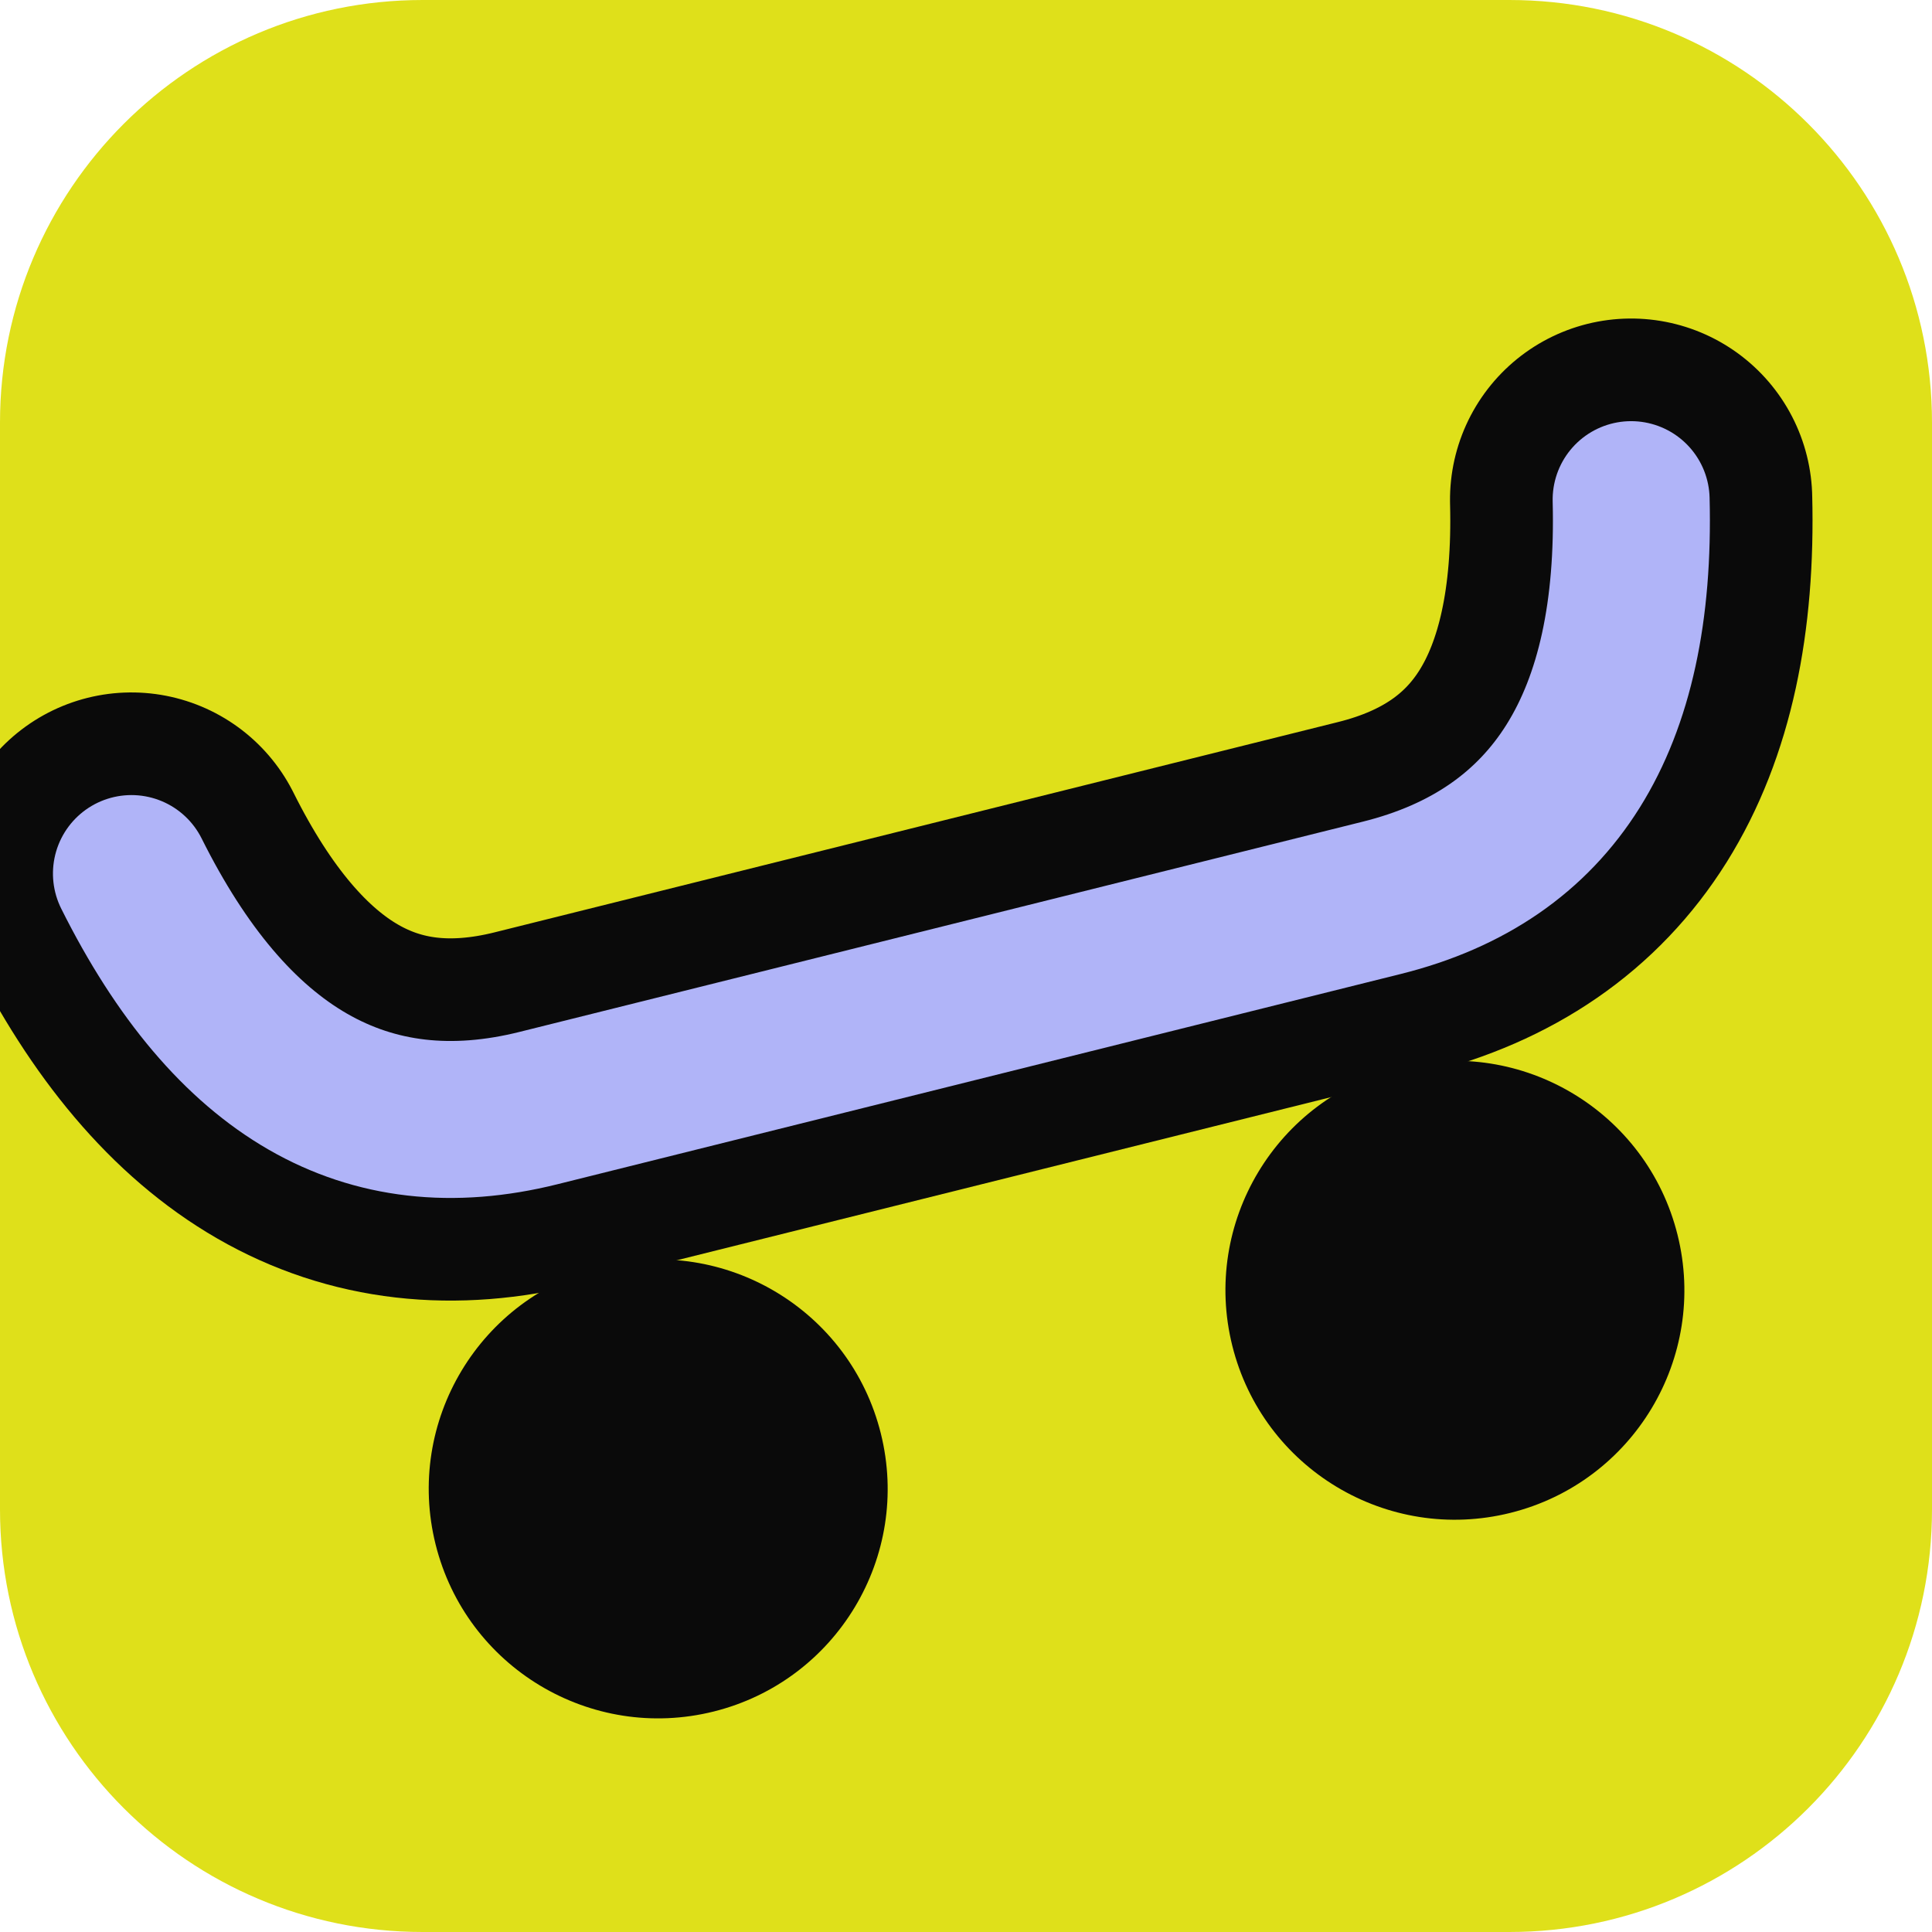
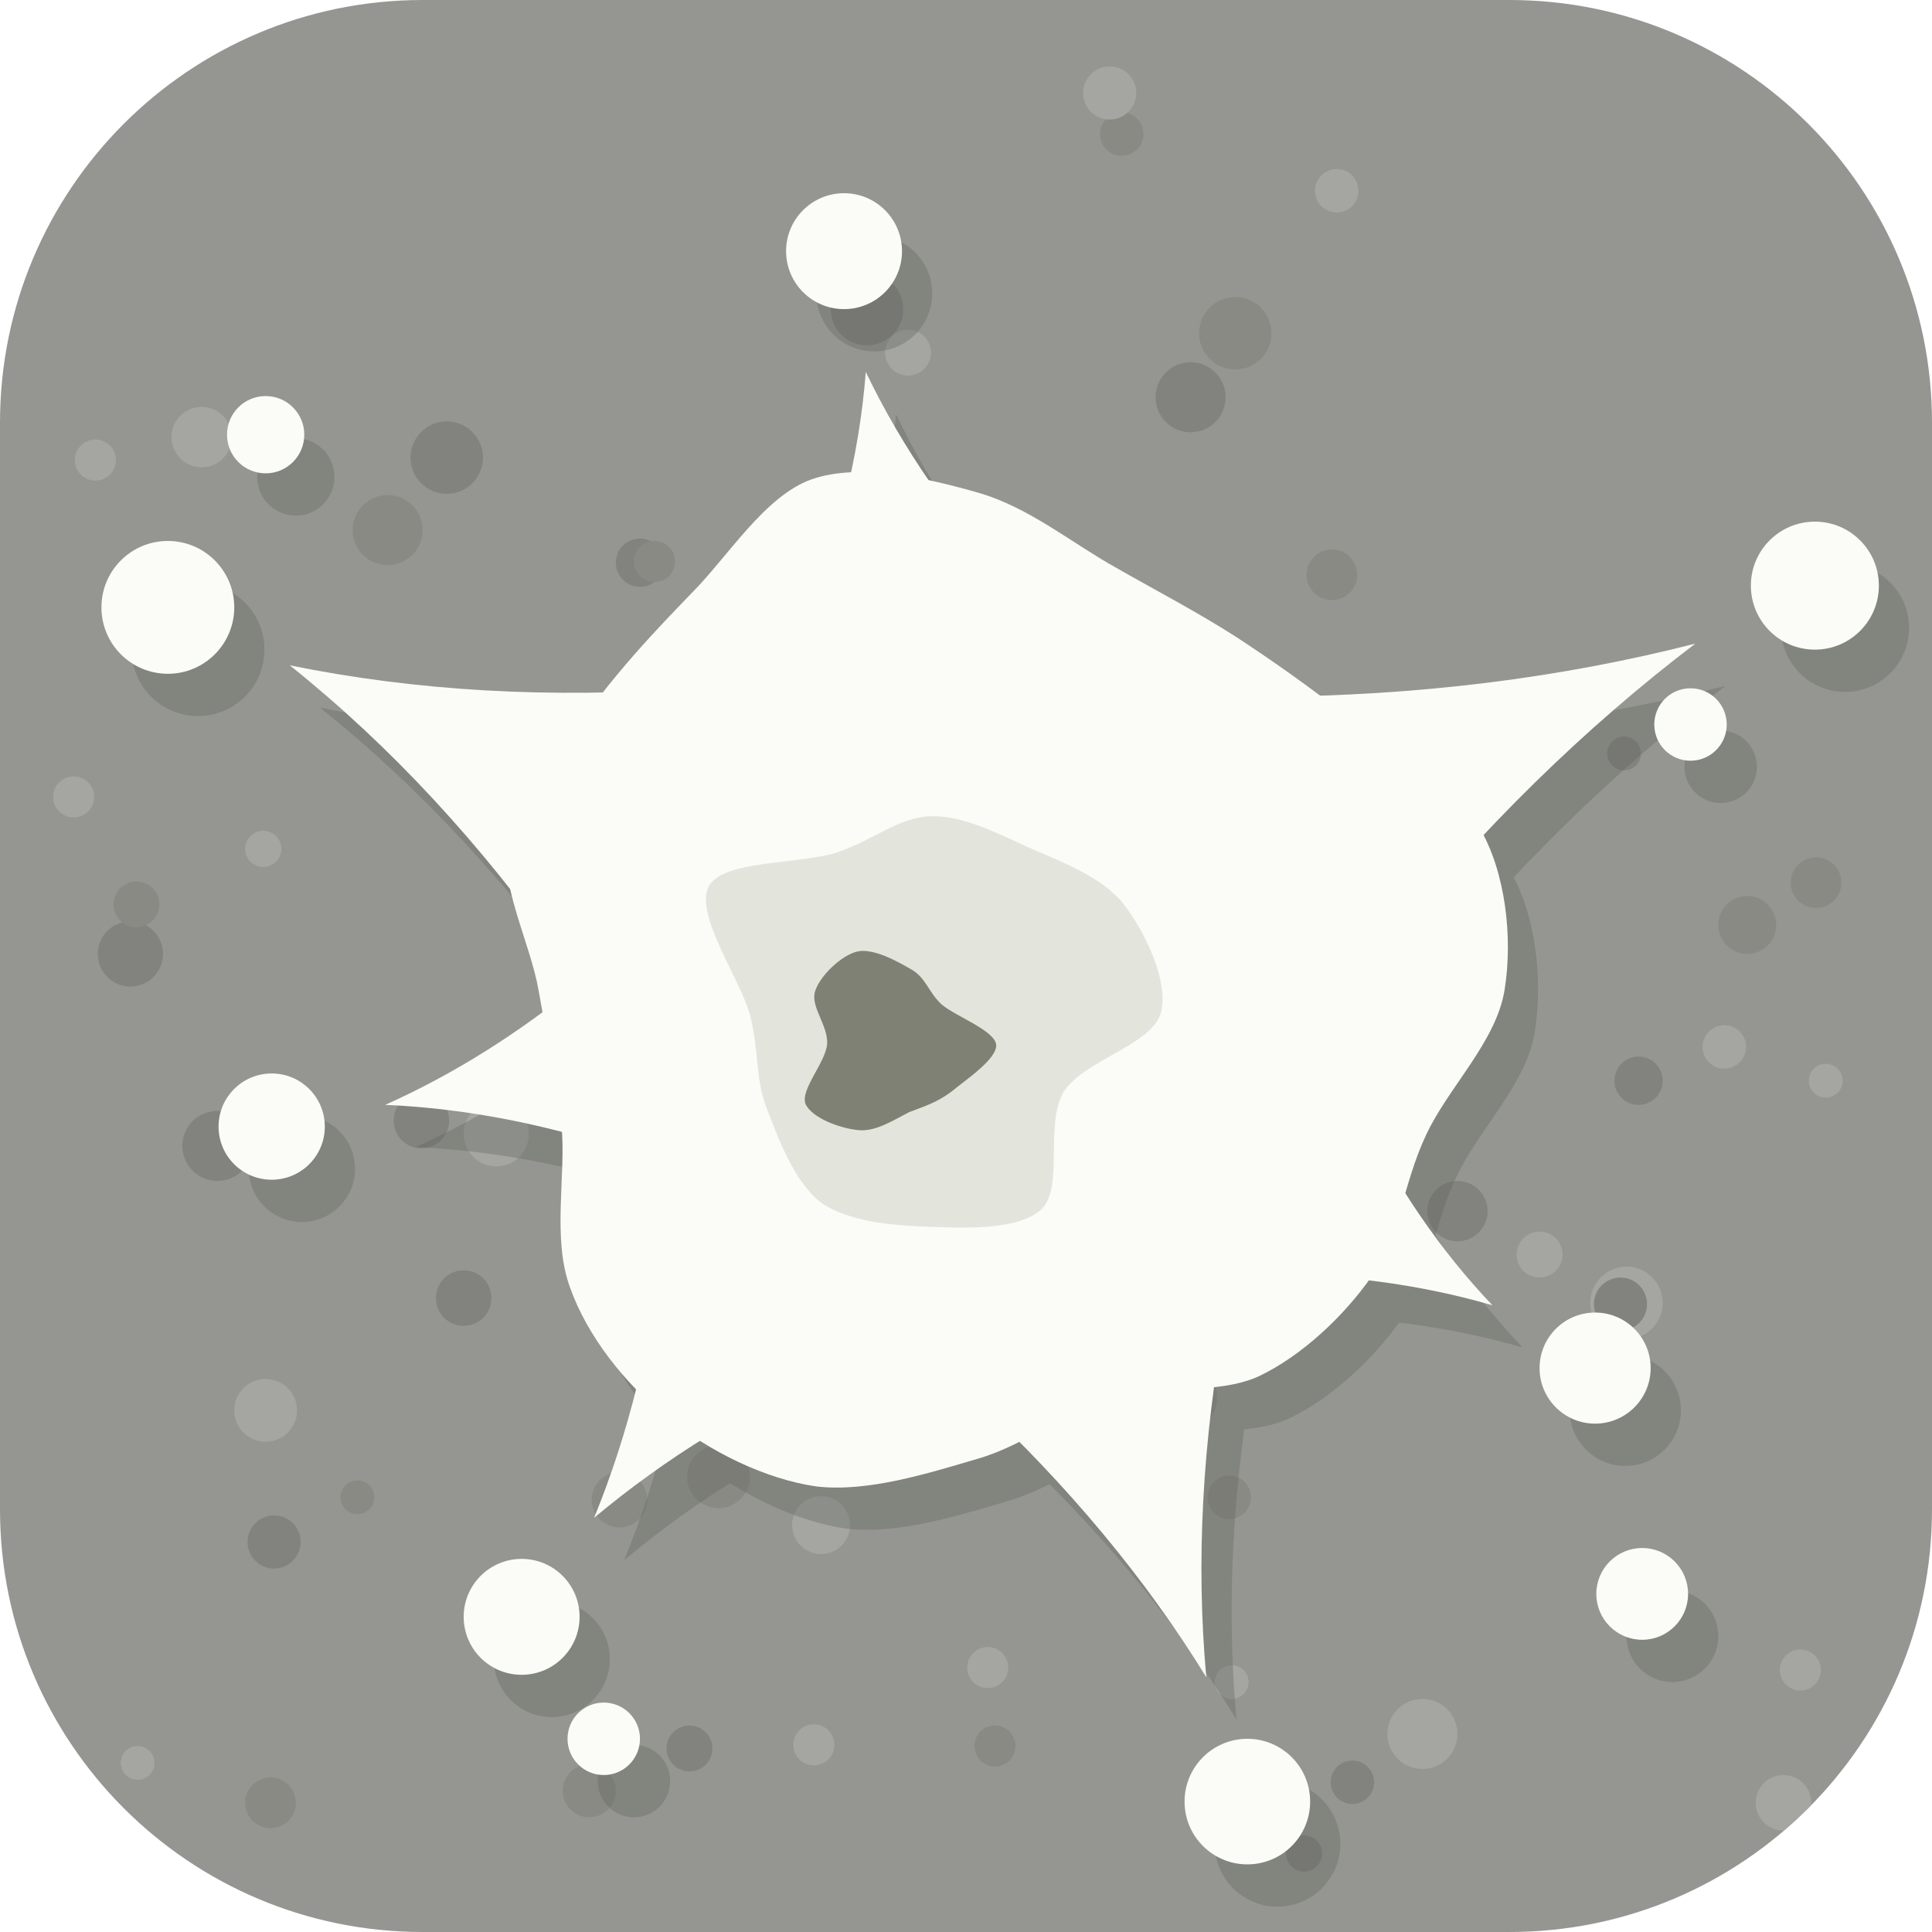
<svg xmlns="http://www.w3.org/2000/svg" viewBox="0 0 16 16">
-   <rect width="16" height="16" rx="3.5" fill="#dfe01a" />
-   <g transform="rotate(-14 8 8.5)">
-     <path d="M1.6 5.6Q2.2 8.3 4.4 8.3H11.6Q13.8 8.3 14.4 5.6" fill="none" stroke="#0a0a0a" stroke-width="3" stroke-linecap="round" stroke-linejoin="round" />
-     <path d="M1.6 5.6Q2.2 8.3 4.4 8.3H11.6Q13.8 8.3 14.4 5.6" fill="none" stroke="#b0b4f8" stroke-width="1.3" stroke-linecap="round" />
-     <circle cx="4.6" cy="11.6" r="1.9" fill="#0a0a0a" />
-     <circle cx="11.4" cy="11.6" r="1.9" fill="#0a0a0a" />
+   <defs>
+     <clipPath id="c">
+       <rect width="16" height="16" rx="3.5" />
+     </clipPath>
+   </defs>
+   <g clip-path="url(#c)">
+     <rect width="16" height="16" fill="#959691" />
+     <g opacity="0.8">
+       <circle cx="9.82" cy="11.58" r="0.26" fill="#86877f" />
+       <circle cx="10.25" cy="8.44" r="0.27" fill="#7d7e7b" />
+       <circle cx="10.20" cy="13.93" r="0.14" fill="#a9aaa6" />
+       <circle cx="13.45" cy="6.24" r="0.14" fill="#7d7e7b" />
+       <circle cx="0.79" cy="3.81" r="0.17" fill="#a9aaa6" />
+       <circle cx="2.96" cy="12.40" r="0.14" fill="#86877f" />
+       <circle cx="7.18" cy="2.56" r="0.30" fill="#7d7e7b" />
+       <circle cx="3.70" cy="3.79" r="0.30" fill="#7d7e7b" />
+       <circle cx="4.88" cy="14.83" r="0.22" fill="#86877f" />
+       <circle cx="9.86" cy="3.29" r="0.29" fill="#7d7e7b" />
+       <circle cx="14.91" cy="13.83" r="0.17" fill="#a9aaa6" />
+       <circle cx="6.74" cy="14.45" r="0.17" fill="#a9aaa6" />
+       <circle cx="5.06" cy="9.53" r="0.12" fill="#86877f" />
+       <circle cx="11.07" cy="1.58" r="0.18" fill="#a9aaa6" />
+       <circle cx="7.72" cy="5.27" r="0.21" fill="#86877f" />
+       <circle cx="3.21" cy="4.39" r="0.29" fill="#86877f" />
+       <circle cx="5.89" cy="6.58" r="0.22" fill="#a9aaa6" />
+       <circle cx="6.02" cy="9.16" r="0.12" fill="#7d7e7b" />
+       <circle cx="11.07" cy="9.83" r="0.29" fill="#7d7e7b" />
+       <circle cx="11.78" cy="14.36" r="0.29" fill="#a9aaa6" />
+       <circle cx="8.18" cy="13.81" r="0.17" fill="#a9aaa6" />
+       <circle cx="2.20" cy="11.68" r="0.26" fill="#a9aaa6" />
+       <circle cx="1.14" cy="14.60" r="0.14" fill="#a9aaa6" />
+       <circle cx="8.19" cy="5.97" r="0.15" fill="#a9aaa6" />
+       <circle cx="14.28" cy="8.67" r="0.18" fill="#a9aaa6" />
+       <circle cx="5.13" cy="12.42" r="0.23" fill="#86877f" />
+       <circle cx="10.80" cy="15.35" r="0.15" fill="#7d7e7b" />
+       <circle cx="1.80" cy="9.49" r="0.29" fill="#7d7e7b" />
+       <circle cx="4.11" cy="9.39" r="0.27" fill="#a9aaa6" />
+       <circle cx="10.23" cy="2.76" r="0.30" fill="#86877f" />
+       <circle cx="1.08" cy="7.90" r="0.27" fill="#7d7e7b" />
+       <circle cx="15.12" cy="8.95" r="0.14" fill="#a9aaa6" />
+       <circle cx="2.18" cy="7.03" r="0.15" fill="#a9aaa6" />
+       <circle cx="4.96" cy="7.31" r="0.30" fill="#7d7e7b" />
+       <circle cx="15.04" cy="7.31" r="0.21" fill="#86877f" />
+       <circle cx="5.30" cy="4.66" r="0.20" fill="#7d7e7b" />
+       <circle cx="2.27" cy="12.77" r="0.22" fill="#7d7e7b" />
+       <circle cx="9.88" cy="7.99" r="0.18" fill="#7d7e7b" />
+       <circle cx="7.88" cy="8.22" r="0.22" fill="#86877f" />
+       <circle cx="5.95" cy="12.23" r="0.26" fill="#86877f" />
+       <circle cx="9.29" cy="1.11" r="0.18" fill="#86877f" />
+       <circle cx="11.03" cy="4.76" r="0.21" fill="#86877f" />
+       <circle cx="11.20" cy="14.76" r="0.18" fill="#7d7e7b" />
+       <circle cx="9.19" cy="0.77" r="0.22" fill="#a9aaa6" />
+       <circle cx="5.42" cy="4.65" r="0.17" fill="#86877f" />
+       <circle cx="10.18" cy="12.40" r="0.18" fill="#86877f" />
+       <circle cx="5.71" cy="14.48" r="0.19" fill="#7d7e7b" />
+       <circle cx="13.47" cy="10.79" r="0.30" fill="#a9aaa6" />
+       <circle cx="8.27" cy="8.43" r="0.15" fill="#a9aaa6" />
+       <circle cx="14.47" cy="7.66" r="0.24" fill="#86877f" />
+       <circle cx="10.53" cy="6.77" r="0.23" fill="#86877f" />
+       <circle cx="8.24" cy="14.46" r="0.17" fill="#86877f" />
+       <circle cx="12.07" cy="10.03" r="0.25" fill="#7d7e7b" />
+       <circle cx="3.49" cy="9.28" r="0.23" fill="#7d7e7b" />
+       <circle cx="3.84" cy="10.75" r="0.23" fill="#7d7e7b" />
+       <circle cx="15.20" cy="15.10" r="0.15" fill="#7d7e7b" />
+       <circle cx="2.24" cy="14.93" r="0.21" fill="#86877f" />
+       <circle cx="1.13" cy="7.49" r="0.19" fill="#86877f" />
+       <circle cx="1.67" cy="3.62" r="0.25" fill="#a9aaa6" />
+       <circle cx="0.61" cy="6.60" r="0.17" fill="#a9aaa6" />
+       <circle cx="13.42" cy="10.80" r="0.22" fill="#7d7e7b" />
+       <circle cx="8.74" cy="5.06" r="0.17" fill="#86877f" />
+       <circle cx="5.62" cy="9.20" r="0.29" fill="#7d7e7b" />
+       <circle cx="6.80" cy="12.63" r="0.24" fill="#a9aaa6" />
+       <circle cx="7.52" cy="2.92" r="0.19" fill="#a9aaa6" />
+       <circle cx="14.77" cy="14.93" r="0.23" fill="#a9aaa6" />
+       <circle cx="12.75" cy="10.39" r="0.19" fill="#a9aaa6" />
+       <circle cx="8.97" cy="9.70" r="0.15" fill="#86877f" />
+       <circle cx="13.57" cy="8.95" r="0.20" fill="#7d7e7b" />
+       <circle cx="7.90" cy="7.70" r="0.25" fill="#a9aaa6" />
+     </g>
+     <g fill="#5f605c" opacity="0.35" transform="translate(0.25 0.35)">
+       <path d="M12.46 8.20C12.39 8.63 11.99 9.01 11.81 9.40C11.62 9.80 11.59 10.24 11.36 10.57C11.13 10.90 10.78 11.23 10.42 11.40C10.06 11.56 9.58 11.46 9.20 11.57C8.81 11.69 8.51 11.96 8.10 12.08C7.69 12.20 7.19 12.36 6.76 12.31C6.34 12.25 5.87 12.02 5.53 11.74C5.18 11.47 4.86 11.06 4.72 10.66C4.57 10.25 4.69 9.73 4.65 9.32C4.60 8.91 4.53 8.60 4.46 8.20C4.39 7.80 4.13 7.32 4.20 6.93C4.27 6.54 4.64 6.20 4.89 5.87C5.14 5.53 5.41 5.24 5.72 4.92C6.03 4.61 6.33 4.11 6.72 3.97C7.12 3.83 7.68 3.96 8.10 4.08C8.52 4.20 8.88 4.50 9.24 4.70C9.59 4.90 9.90 5.06 10.23 5.27C10.55 5.48 10.85 5.69 11.19 5.96C11.53 6.22 12.04 6.48 12.25 6.85C12.47 7.22 12.53 7.77 12.46 8.20Z" />
+       <path d="M5.74 5.70Q3.97 5.83 2.40 5.51Q3.65 6.51 4.67 7.96Z" />
+       <path d="M1.39 5.03m-0.55 0a0.55 0.55 0 1 0 1.10 0a0.55 0.55 0 1 0-1.10 0" />
+       <path d="M8.42 4.89Q7.62 4.02 7.17 3.08Q7.09 4.12 6.64 5.21Z" />
+       <path d="M6.99 2.08m-0.48 0a0.48 0.48 0 1 0 0.96 0a0.48 0.48 0 1 0-0.96 0" />
+       <path d="M11.48 7.84Q12.66 6.38 14.04 5.33Q12.36 5.76 10.48 5.77Z" />
+       <path d="M15.03 4.85m-0.53 0a0.53 0.53 0 1 0 1.06 0a0.53 0.53 0 1 0-1.06 0" />
+       <path d="M10.41 10.55Q11.47 10.55 12.36 10.81Q11.72 10.14 11.25 9.19Z" />
+       <path d="M13.21 11.33m-0.46 0a0.46 0.46 0 1 0 0.92 0a0.46 0.46 0 1 0-0.92 0" />
+       <path d="M8.07 11.58Q9.24 12.67 9.99 13.89Q9.86 12.46 10.15 10.89Z" />
+       <path d="M10.33 14.92m-0.52 0a0.52 0.52 0 1 0 1.04 0a0.52 0.52 0 1 0-1.04 0" />
+       <path d="M5.49 10.26Q5.35 11.52 4.92 12.57Q5.79 11.84 6.94 11.32Z" />
+       <path d="M4.32 13.39m-0.48 0a0.48 0.48 0 1 0 0.96 0a0.48 0.48 0 1 0-0.96 0" />
+       <path d="M4.83 8.12Q4.04 8.77 3.19 9.15Q4.12 9.19 5.09 9.50Z" />
+       <path d="M2.25 9.33m-0.44 0a0.44 0.44 0 1 0 0.88 0a0.44 0.44 0 1 0-0.88 0" />
+       <circle cx="13.6" cy="13.2" r="0.38" />
+       <circle cx="2.2" cy="3.6" r="0.32" />
+       <circle cx="14.0" cy="6.0" r="0.3" />
+       <circle cx="5.0" cy="14.4" r="0.3" />
+     </g>
+     <g fill="#fbfbf8">
+       <path d="M12.46 8.20C12.39 8.63 11.99 9.01 11.81 9.40C11.62 9.80 11.59 10.24 11.36 10.57C11.13 10.90 10.78 11.23 10.42 11.40C10.06 11.56 9.58 11.46 9.20 11.57C8.81 11.69 8.51 11.96 8.10 12.08C7.69 12.20 7.19 12.36 6.76 12.31C6.34 12.25 5.87 12.02 5.53 11.74C5.18 11.47 4.86 11.06 4.72 10.66C4.57 10.25 4.69 9.73 4.65 9.32C4.60 8.91 4.53 8.60 4.46 8.20C4.39 7.80 4.13 7.32 4.20 6.93C4.27 6.54 4.64 6.20 4.89 5.87C5.14 5.53 5.41 5.24 5.72 4.92C6.03 4.61 6.33 4.11 6.72 3.97C7.12 3.83 7.68 3.96 8.10 4.08C8.52 4.20 8.88 4.50 9.24 4.70C9.59 4.90 9.90 5.06 10.23 5.27C10.55 5.48 10.85 5.69 11.19 5.96C11.53 6.22 12.04 6.48 12.25 6.85C12.47 7.22 12.53 7.77 12.46 8.20Z" />
+       <path d="M5.74 5.70Q3.97 5.83 2.40 5.51Q3.65 6.51 4.67 7.96Z" />
+       <path d="M1.39 5.03m-0.55 0a0.55 0.55 0 1 0 1.10 0a0.55 0.55 0 1 0-1.10 0" />
+       <path d="M8.42 4.89Q7.62 4.02 7.17 3.08Q7.09 4.12 6.64 5.21Z" />
+       <path d="M6.99 2.08m-0.48 0a0.48 0.48 0 1 0 0.96 0a0.48 0.48 0 1 0-0.96 0" />
+       <path d="M11.48 7.84Q12.66 6.38 14.04 5.33Q12.36 5.76 10.48 5.77Z" />
+       <path d="M15.03 4.85m-0.53 0a0.53 0.53 0 1 0 1.06 0a0.53 0.53 0 1 0-1.06 0" />
+       <path d="M10.41 10.55Q11.47 10.55 12.36 10.81Q11.72 10.14 11.25 9.19Z" />
+       <path d="M13.21 11.33m-0.46 0a0.46 0.46 0 1 0 0.92 0a0.46 0.46 0 1 0-0.92 0" />
+       <path d="M8.07 11.58Q9.24 12.67 9.99 13.89Q9.86 12.46 10.15 10.89Z" />
+       <path d="M10.33 14.92m-0.52 0a0.52 0.52 0 1 0 1.04 0a0.52 0.52 0 1 0-1.04 0" />
+       <path d="M5.49 10.26Q5.35 11.52 4.92 12.57Q5.79 11.84 6.94 11.32Z" />
+       <path d="M4.32 13.39m-0.48 0a0.48 0.48 0 1 0 0.96 0a0.48 0.48 0 1 0-0.96 0" />
+       <path d="M4.83 8.12Q4.04 8.77 3.19 9.15Q4.12 9.19 5.09 9.50Z" />
+       <path d="M2.25 9.33m-0.44 0a0.44 0.44 0 1 0 0.88 0a0.44 0.44 0 1 0-0.88 0" />
+       <circle cx="13.6" cy="13.2" r="0.38" />
+       <circle cx="2.2" cy="3.6" r="0.32" />
+       <circle cx="14.0" cy="6.0" r="0.3" />
+       <circle cx="5.0" cy="14.4" r="0.3" />
+     </g>
+     <path d="M9.61 8.40C9.52 8.66 8.98 8.78 8.81 9.04C8.65 9.31 8.81 9.82 8.63 10.01C8.44 10.19 8.00 10.17 7.70 10.16C7.40 10.15 7.03 10.12 6.80 9.96C6.58 9.79 6.45 9.44 6.35 9.18C6.25 8.92 6.29 8.71 6.21 8.40C6.12 8.09 5.75 7.57 5.87 7.34C5.99 7.12 6.62 7.16 6.93 7.06C7.23 6.96 7.44 6.77 7.70 6.76C7.96 6.75 8.24 6.89 8.50 7.01C8.77 7.13 9.11 7.25 9.30 7.48C9.48 7.71 9.69 8.14 9.61 8.40Z" fill="#e3e4dc" />
+     <path d="M8.25 8.65C8.26 8.77 8.00 8.94 7.88 9.04C7.76 9.13 7.66 9.16 7.53 9.21C7.41 9.27 7.26 9.37 7.12 9.36C6.97 9.35 6.72 9.26 6.67 9.14C6.63 9.02 6.83 8.81 6.85 8.65C6.86 8.49 6.71 8.34 6.75 8.21C6.79 8.08 6.97 7.91 7.10 7.88C7.23 7.85 7.43 7.96 7.55 8.03C7.67 8.10 7.69 8.22 7.80 8.32C7.92 8.42 8.23 8.53 8.25 8.65Z" fill="#7f8175" />
  </g>
</svg>
